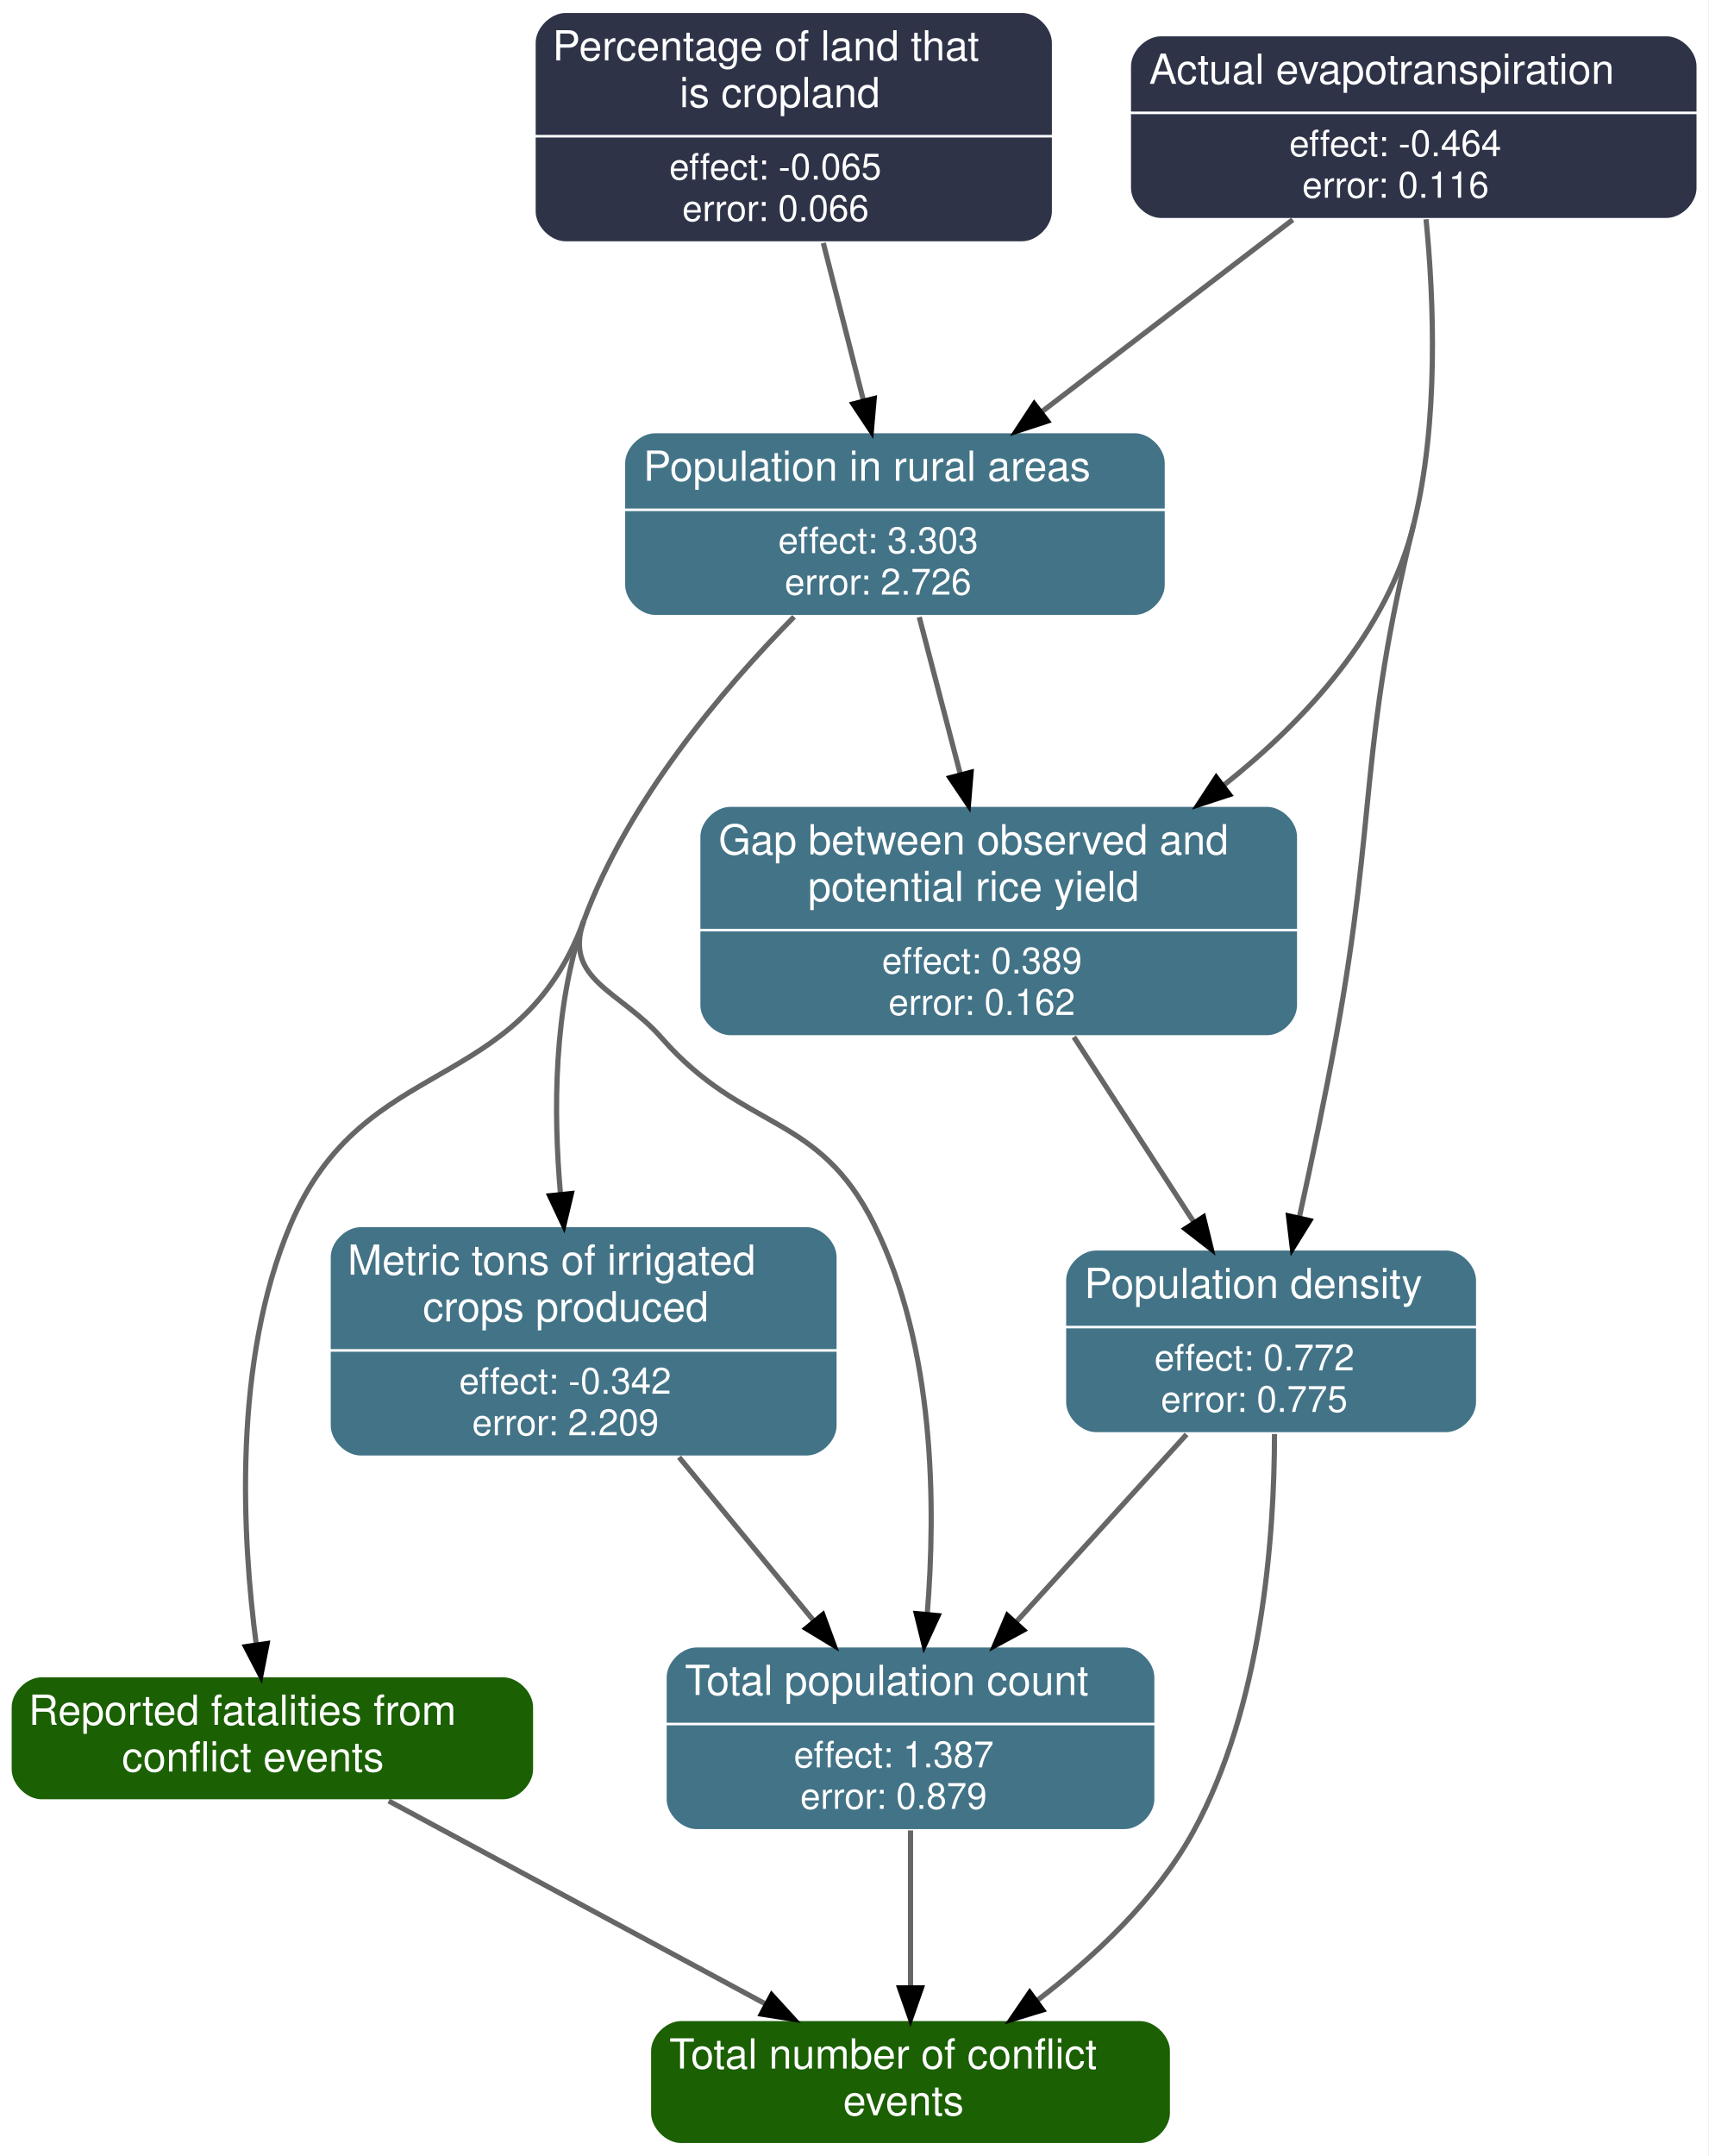
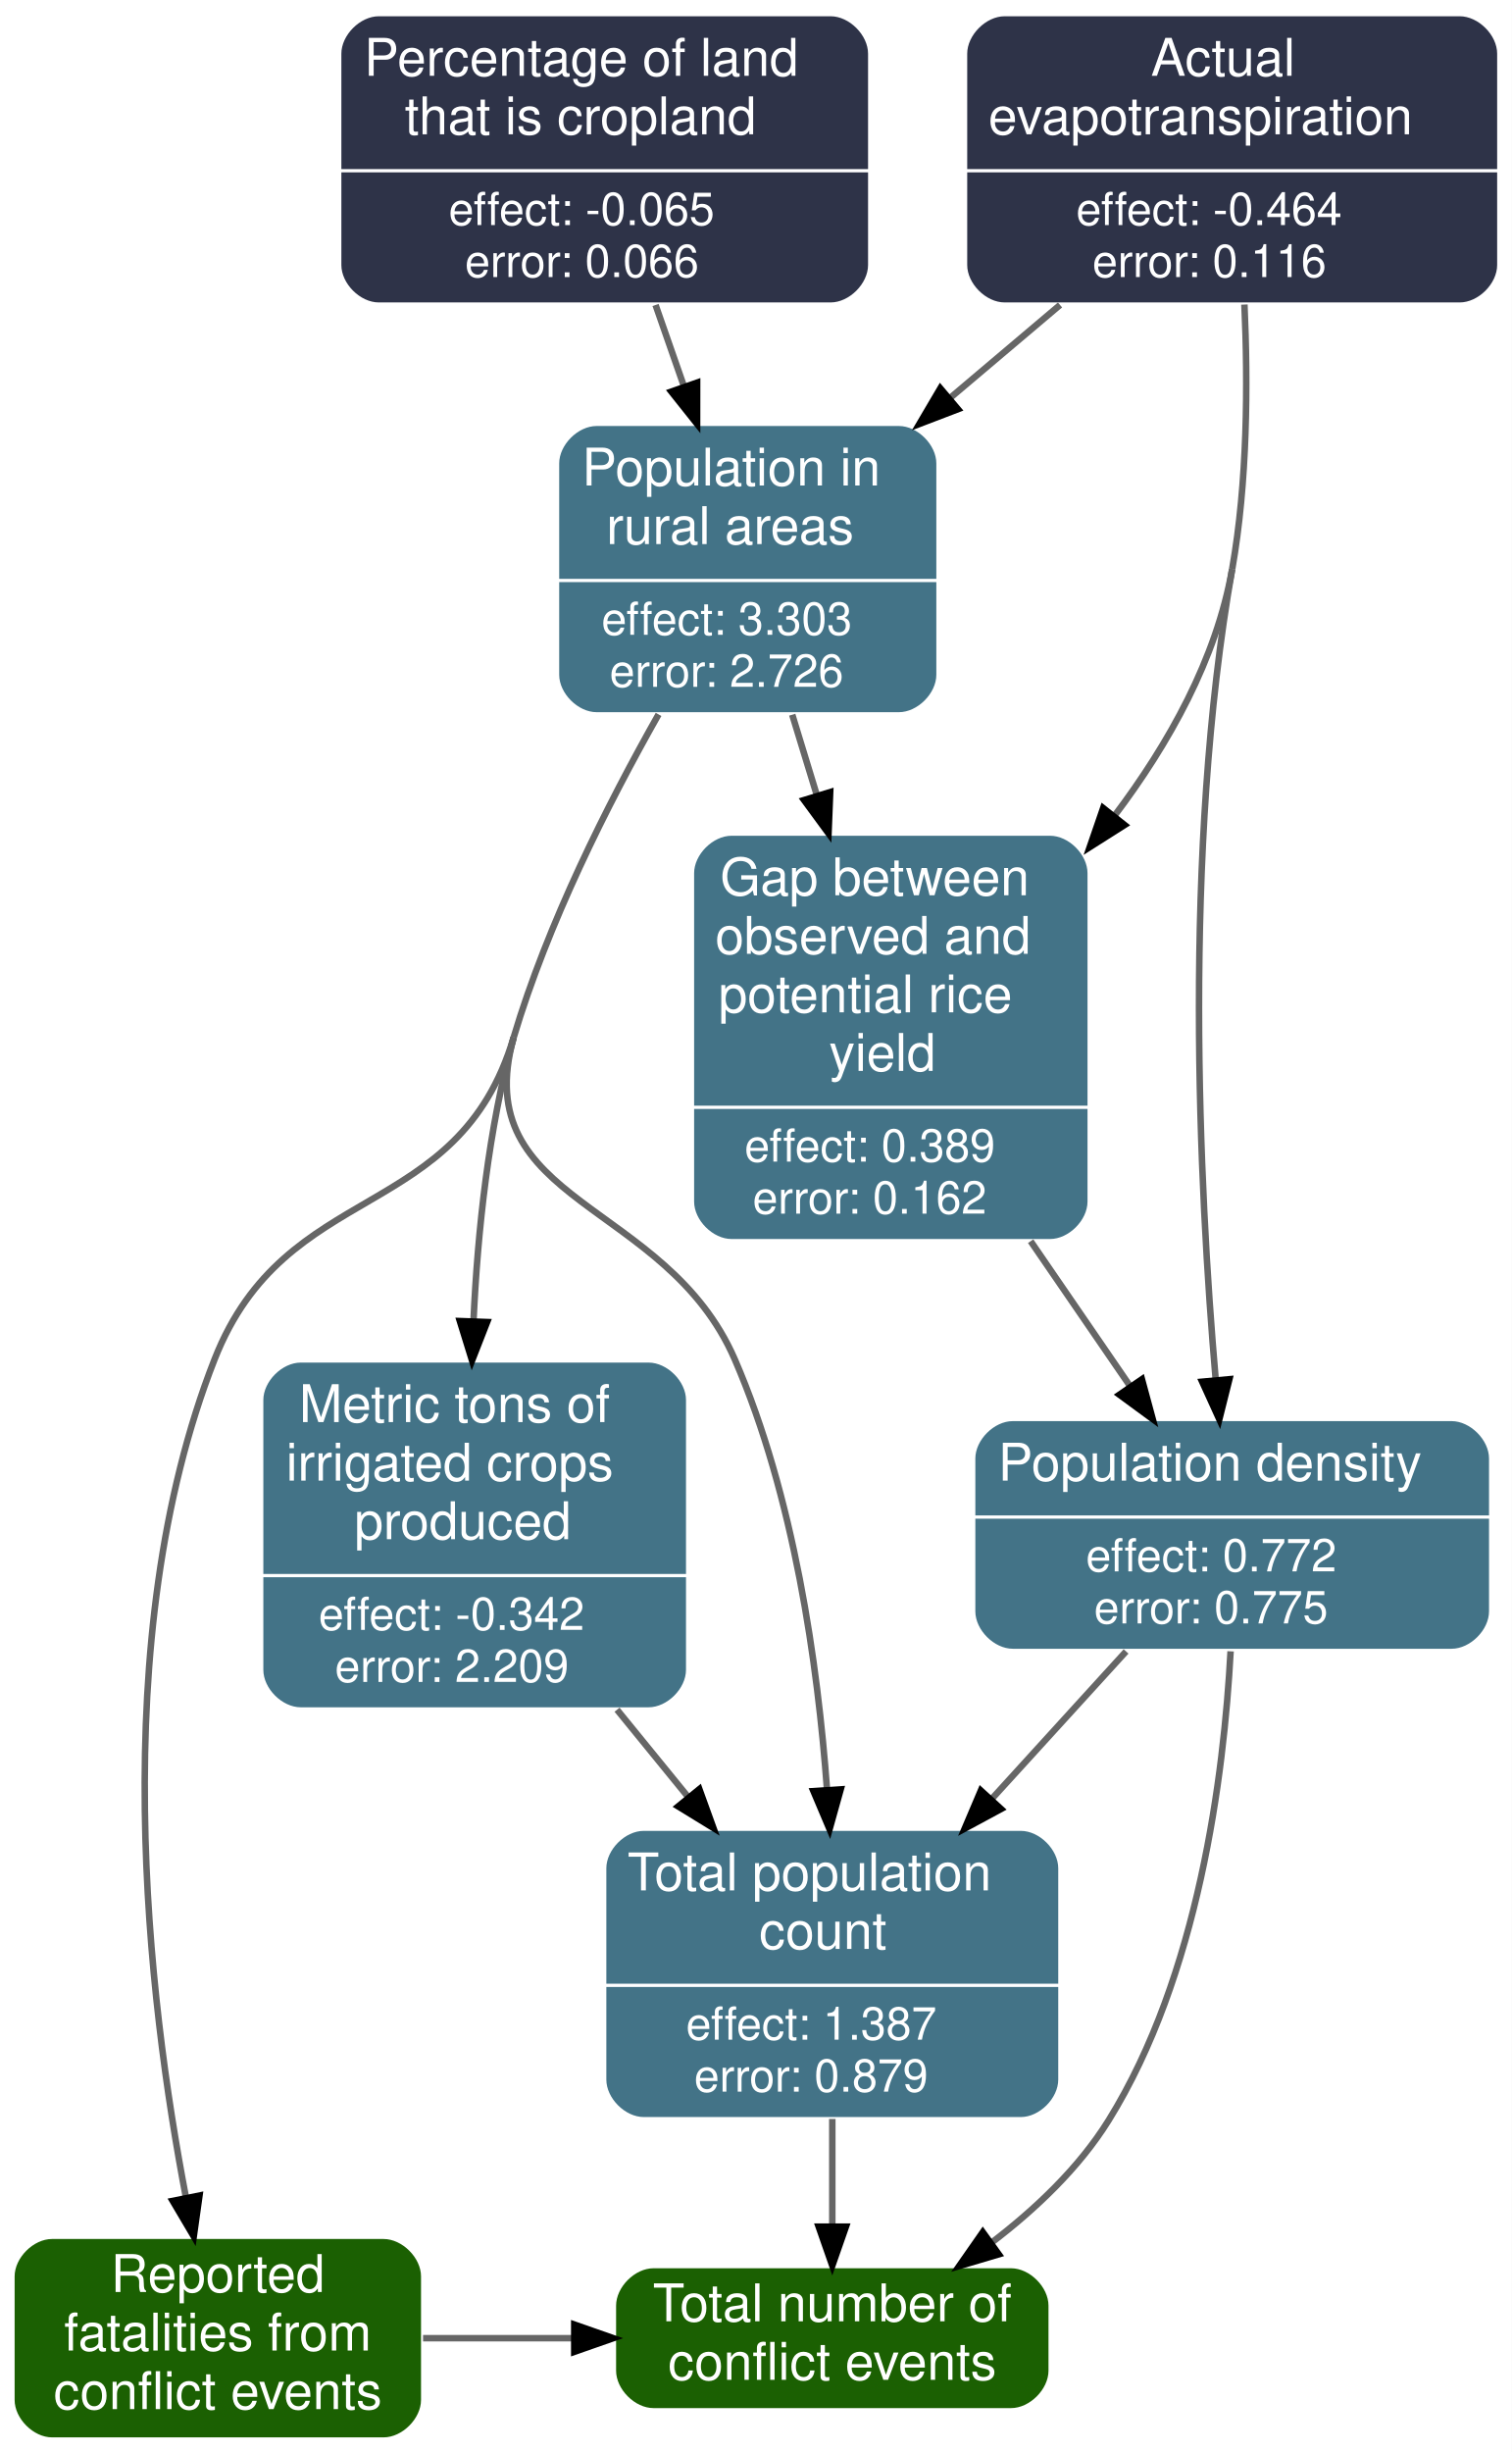
- <svg xmlns="http://www.w3.org/2000/svg" width="" height="" viewBox="0.00 0.00 658.50 831.00" preserveAspectRatio="xMinYMin">
-   <g id="graph0" class="graph" transform="scale(1 1) rotate(0) translate(4 827)">
-     <polygon fill="#ffffff" stroke="transparent" points="-4,4 -4,-827 654.5,-827 654.5,4 -4,4" />
-     <g id="node1" class="node rankB">
-       <path fill="none" stroke="#000000" d="M135,-265.5C135,-265.5 307,-265.5 307,-265.5 313,-265.5 319,-271.5 319,-277.5 319,-277.5 319,-342.5 319,-342.5 319,-348.5 313,-354.5 307,-354.5 307,-354.5 135,-354.5 135,-354.5 129,-354.5 123,-348.5 123,-342.5 123,-342.5 123,-277.5 123,-277.5 123,-271.5 129,-265.5 135,-265.5" />
-       <text text-anchor="start" x="130" y="-335.7" font-family="Helvetica, Arial, sans-serif" font-size="16.00" fill="#000000">Metric tons of irrigated</text>
-       <text text-anchor="start" x="159" y="-317.7" font-family="Helvetica, Arial, sans-serif" font-size="16.00" fill="#000000">crops produced</text>
-       <polyline fill="none" stroke="#000000" points="123,-306.5 319,-306.5 " />
-       <text text-anchor="start" x="173" y="-289.8" font-family="Helvetica, Arial, sans-serif" font-size="14.00" fill="#000000">effect: -0.342</text>
-       <text text-anchor="start" x="178" y="-273.8" font-family="Helvetica, Arial, sans-serif" font-size="14.00" fill="#000000">error: 2.209</text>
+ <svg xmlns="http://www.w3.org/2000/svg" width="" height="" viewBox="0.00 0.00 465.00 754.00" preserveAspectRatio="xMinYMin">
+   <g id="graph0" class="graph" transform="scale(1 1) rotate(0) translate(4 750)">
+     <polygon fill="#ffffff" stroke="transparent" points="-4,4 -4,-750 461,-750 461,4 -4,4" />
+     <g id="node1" class="node rankA">
+       <path fill="none" stroke="#000000" d="M112.5,-656.5C112.5,-656.5 251.5,-656.5 251.5,-656.5 257.5,-656.5 263.5,-662.5 263.5,-668.5 263.5,-668.5 263.5,-733.5 263.5,-733.5 263.5,-739.5 257.5,-745.5 251.5,-745.5 251.5,-745.5 112.5,-745.5 112.5,-745.5 106.5,-745.5 100.5,-739.5 100.5,-733.5 100.5,-733.5 100.5,-668.5 100.5,-668.5 100.5,-662.5 106.5,-656.5 112.5,-656.5" />
+       <text text-anchor="start" x="108" y="-726.7" font-family="Helvetica, Arial, sans-serif" font-size="16.00" fill="#000000">Percentage of land</text>
+       <text text-anchor="start" x="120.5" y="-708.7" font-family="Helvetica, Arial, sans-serif" font-size="16.00" fill="#000000">that is cropland</text>
+       <polyline fill="none" stroke="#000000" points="100.5,-697.5 263.5,-697.5 " />
+       <text text-anchor="start" x="134" y="-680.8" font-family="Helvetica, Arial, sans-serif" font-size="14.00" fill="#000000">effect: -0.065</text>
+       <text text-anchor="start" x="139" y="-664.8" font-family="Helvetica, Arial, sans-serif" font-size="14.00" fill="#000000">error: 0.066</text>
    </g>
-     <g id="node2" class="node rankB">
-       <path fill="none" stroke="#000000" d="M264.5,-121.5C264.5,-121.5 429.5,-121.5 429.5,-121.5 435.5,-121.5 441.5,-127.5 441.5,-133.5 441.5,-133.5 441.5,-180.5 441.5,-180.5 441.5,-186.5 435.5,-192.5 429.5,-192.5 429.5,-192.5 264.5,-192.5 264.5,-192.5 258.5,-192.5 252.5,-186.5 252.5,-180.5 252.5,-180.5 252.5,-133.5 252.5,-133.5 252.5,-127.5 258.5,-121.5 264.5,-121.5" />
-       <text text-anchor="start" x="260" y="-173.7" font-family="Helvetica, Arial, sans-serif" font-size="16.00" fill="#000000">Total population count</text>
-       <polyline fill="none" stroke="#000000" points="252.5,-162.5 441.5,-162.5 " />
-       <text text-anchor="start" x="302" y="-145.8" font-family="Helvetica, Arial, sans-serif" font-size="14.00" fill="#000000">effect: 1.387</text>
-       <text text-anchor="start" x="304.5" y="-129.8" font-family="Helvetica, Arial, sans-serif" font-size="14.00" fill="#000000">error: 0.879</text>
+     <g id="node7" class="node rankB">
+       <path fill="none" stroke="#000000" d="M179.5,-530.5C179.5,-530.5 272.5,-530.5 272.5,-530.5 278.5,-530.5 284.5,-536.5 284.5,-542.5 284.5,-542.5 284.5,-607.5 284.5,-607.5 284.5,-613.5 278.5,-619.5 272.5,-619.5 272.5,-619.5 179.5,-619.5 179.5,-619.5 173.5,-619.5 167.5,-613.5 167.5,-607.5 167.5,-607.5 167.5,-542.5 167.5,-542.5 167.5,-536.5 173.5,-530.5 179.5,-530.5" />
+       <text text-anchor="start" x="175" y="-600.7" font-family="Helvetica, Arial, sans-serif" font-size="16.00" fill="#000000">Population in</text>
+       <text text-anchor="start" x="182.5" y="-582.7" font-family="Helvetica, Arial, sans-serif" font-size="16.00" fill="#000000">rural areas</text>
+       <polyline fill="none" stroke="#000000" points="167.5,-571.5 284.5,-571.5 " />
+       <text text-anchor="start" x="181" y="-554.8" font-family="Helvetica, Arial, sans-serif" font-size="14.00" fill="#000000">effect: 3.303</text>
+       <text text-anchor="start" x="183.5" y="-538.8" font-family="Helvetica, Arial, sans-serif" font-size="14.00" fill="#000000">error: 2.726</text>
+     </g>
+     <g id="edge6" class="edge">
+       <path fill="none" stroke="#000000" stroke-width="2" d="M197.637,-656.222C200.49,-648.053 203.499,-639.435 206.448,-630.989" />
+       <polygon fill="#000000" stroke="#000000" stroke-width="2" points="210.423,-632.347 210.414,-619.634 202.492,-629.578 210.423,-632.347" />
+     </g>
+     <g id="node2" class="node rankA">
+       <path fill="none" stroke="#000000" d="M305,-656.5C305,-656.5 445,-656.5 445,-656.5 451,-656.5 457,-662.5 457,-668.5 457,-668.5 457,-733.5 457,-733.5 457,-739.5 451,-745.5 445,-745.5 445,-745.5 305,-745.5 305,-745.5 299,-745.5 293,-739.5 293,-733.5 293,-733.5 293,-668.5 293,-668.5 293,-662.5 299,-656.5 305,-656.5" />
+       <text text-anchor="start" x="350" y="-726.7" font-family="Helvetica, Arial, sans-serif" font-size="16.00" fill="#000000">Actual</text>
+       <text text-anchor="start" x="300" y="-708.7" font-family="Helvetica, Arial, sans-serif" font-size="16.00" fill="#000000">evapotranspiration</text>
+       <polyline fill="none" stroke="#000000" points="293,-697.5 457,-697.5 " />
+       <text text-anchor="start" x="327" y="-680.8" font-family="Helvetica, Arial, sans-serif" font-size="14.00" fill="#000000">effect: -0.464</text>
+       <text text-anchor="start" x="332" y="-664.8" font-family="Helvetica, Arial, sans-serif" font-size="14.00" fill="#000000">error: 0.116</text>
+     </g>
+     <g id="edge11" class="edge">
+       <path fill="none" stroke="#000000" stroke-width="2" d="M322.049,-656.222C311.07,-646.938 299.408,-637.077 288.135,-627.544" />
+       <polygon fill="#000000" stroke="#000000" stroke-width="2" points="290.656,-624.175 278.781,-619.634 285.232,-630.589 290.656,-624.175" />
+     </g>
+     <g id="node8" class="node rankB">
+       <path fill="none" stroke="#000000" d="M221,-368.5C221,-368.5 319,-368.5 319,-368.5 325,-368.5 331,-374.5 331,-380.5 331,-380.5 331,-481.5 331,-481.5 331,-487.5 325,-493.5 319,-493.5 319,-493.5 221,-493.5 221,-493.5 215,-493.5 209,-487.5 209,-481.5 209,-481.5 209,-380.5 209,-380.5 209,-374.5 215,-368.5 221,-368.5" />
+       <text text-anchor="start" x="217.5" y="-474.7" font-family="Helvetica, Arial, sans-serif" font-size="16.00" fill="#000000">Gap between</text>
+       <text text-anchor="start" x="216" y="-456.7" font-family="Helvetica, Arial, sans-serif" font-size="16.00" fill="#000000">observed and</text>
+       <text text-anchor="start" x="217" y="-438.7" font-family="Helvetica, Arial, sans-serif" font-size="16.00" fill="#000000">potential rice</text>
+       <text text-anchor="start" x="251" y="-420.7" font-family="Helvetica, Arial, sans-serif" font-size="16.00" fill="#000000">yield</text>
+       <polyline fill="none" stroke="#000000" points="209,-409.5 331,-409.5 " />
+       <text text-anchor="start" x="225" y="-392.8" font-family="Helvetica, Arial, sans-serif" font-size="14.00" fill="#000000">effect: 0.389</text>
+       <text text-anchor="start" x="227.5" y="-376.8" font-family="Helvetica, Arial, sans-serif" font-size="14.00" fill="#000000">error: 0.162</text>
+     </g>
+     <g id="edge13" class="edge">
+       <path fill="none" stroke="#000000" stroke-width="2" d="M378.763,-656.353C379.865,-632.108 379.717,-601.712 375,-575" />
+       <path fill="none" stroke="#000000" stroke-width="2" d="M375,-575C370.125,-547.397 355.551,-521.297 338.753,-499.093" />
+       <polygon fill="#000000" stroke="#000000" stroke-width="2" points="341.909,-496.312 331.174,-489.499 335.317,-501.519 341.909,-496.312" />
+     </g>
+     <g id="node9" class="node rankB">
+       <path fill="none" stroke="#000000" d="M307.5,-242.5C307.5,-242.5 442.5,-242.5 442.5,-242.5 448.5,-242.5 454.5,-248.5 454.5,-254.5 454.5,-254.5 454.5,-301.5 454.5,-301.5 454.5,-307.5 448.5,-313.5 442.5,-313.5 442.5,-313.5 307.5,-313.5 307.5,-313.5 301.5,-313.5 295.5,-307.5 295.5,-301.5 295.5,-301.5 295.5,-254.5 295.5,-254.5 295.5,-248.5 301.5,-242.5 307.5,-242.5" />
+       <text text-anchor="start" x="303" y="-294.7" font-family="Helvetica, Arial, sans-serif" font-size="16.00" fill="#000000">Population density</text>
+       <polyline fill="none" stroke="#000000" points="295.5,-283.5 454.5,-283.5 " />
+       <text text-anchor="start" x="330" y="-266.8" font-family="Helvetica, Arial, sans-serif" font-size="14.00" fill="#000000">effect: 0.772</text>
+       <text text-anchor="start" x="332.5" y="-250.8" font-family="Helvetica, Arial, sans-serif" font-size="14.00" fill="#000000">error: 0.775</text>
+     </g>
+     <g id="edge12" class="edge">
+       <path fill="none" stroke="#000000" stroke-width="2" d="M375,-575C359.67,-488.194 364.814,-384.878 369.925,-325.813" />
+       <polygon fill="#000000" stroke="#000000" stroke-width="2" points="374.135,-325.882 371.041,-313.55 365.77,-325.12 374.135,-325.882" />
+     </g>
+     <g id="node3" class="node rankC">
+       <path fill="none" stroke="#000000" d="M307,-53C307,-53 197,-53 197,-53 191,-53 185,-47 185,-41 185,-41 185,-21 185,-21 185,-15 191,-9 197,-9 197,-9 307,-9 307,-9 313,-9 319,-15 319,-21 319,-21 319,-41 319,-41 319,-47 313,-53 307,-53" />
+       <text text-anchor="middle" x="252" y="-36.2" font-family="Helvetica, Arial, sans-serif" font-size="16.00" fill="#000000">Total number of</text>
+       <text text-anchor="middle" x="252" y="-18.2" font-family="Helvetica, Arial, sans-serif" font-size="16.00" fill="#000000">conflict events</text>
+     </g>
+     <g id="node4" class="node rankC">
+       <path fill="none" stroke="#000000" d="M114,-62C114,-62 12,-62 12,-62 6,-62 0,-56 0,-50 0,-50 0,-12 0,-12 0,-6 6,0 12,0 12,0 114,0 114,0 120,0 126,-6 126,-12 126,-12 126,-50 126,-50 126,-56 120,-62 114,-62" />
+       <text text-anchor="middle" x="63" y="-45.2" font-family="Helvetica, Arial, sans-serif" font-size="16.00" fill="#000000">Reported</text>
+       <text text-anchor="middle" x="63" y="-27.2" font-family="Helvetica, Arial, sans-serif" font-size="16.00" fill="#000000">fatalities from</text>
+       <text text-anchor="middle" x="63" y="-9.2" font-family="Helvetica, Arial, sans-serif" font-size="16.00" fill="#000000">conflict events</text>
+     </g>
+     <g id="edge14" class="edge">
+       <path fill="none" stroke="#000000" stroke-width="2" d="M126.123,-31C141.513,-31 156.903,-31 172.294,-31" />
+       <polygon fill="#000000" stroke="#000000" stroke-width="2" points="172.636,-35.2 184.636,-31 172.636,-26.8 172.636,-35.2" />
+     </g>
+     <g id="node5" class="node rankB">
+       <path fill="none" stroke="#000000" d="M88.5,-224.5C88.5,-224.5 195.5,-224.5 195.5,-224.5 201.5,-224.5 207.5,-230.5 207.5,-236.5 207.5,-236.5 207.5,-319.5 207.5,-319.5 207.5,-325.5 201.5,-331.5 195.5,-331.5 195.5,-331.5 88.5,-331.5 88.5,-331.5 82.5,-331.5 76.5,-325.5 76.5,-319.5 76.5,-319.5 76.5,-236.5 76.5,-236.5 76.5,-230.5 82.5,-224.5 88.5,-224.5" />
+       <text text-anchor="start" x="88" y="-312.7" font-family="Helvetica, Arial, sans-serif" font-size="16.00" fill="#000000">Metric tons of</text>
+       <text text-anchor="start" x="84" y="-294.7" font-family="Helvetica, Arial, sans-serif" font-size="16.00" fill="#000000">irrigated crops</text>
+       <text text-anchor="start" x="105" y="-276.7" font-family="Helvetica, Arial, sans-serif" font-size="16.00" fill="#000000">produced</text>
+       <polyline fill="none" stroke="#000000" points="76.5,-265.5 207.5,-265.5 " />
+       <text text-anchor="start" x="94" y="-248.8" font-family="Helvetica, Arial, sans-serif" font-size="14.00" fill="#000000">effect: -0.342</text>
+       <text text-anchor="start" x="99" y="-232.8" font-family="Helvetica, Arial, sans-serif" font-size="14.00" fill="#000000">error: 2.209</text>
+     </g>
+     <g id="node6" class="node rankB">
+       <path fill="none" stroke="#000000" d="M194,-98.5C194,-98.5 310,-98.5 310,-98.5 316,-98.5 322,-104.5 322,-110.5 322,-110.5 322,-175.5 322,-175.5 322,-181.5 316,-187.5 310,-187.5 310,-187.5 194,-187.5 194,-187.5 188,-187.5 182,-181.5 182,-175.5 182,-175.5 182,-110.5 182,-110.5 182,-104.5 188,-98.5 194,-98.5" />
+       <text text-anchor="start" x="189" y="-168.7" font-family="Helvetica, Arial, sans-serif" font-size="16.00" fill="#000000">Total population</text>
+       <text text-anchor="start" x="229.5" y="-150.7" font-family="Helvetica, Arial, sans-serif" font-size="16.00" fill="#000000">count</text>
+       <polyline fill="none" stroke="#000000" points="182,-139.5 322,-139.5 " />
+       <text text-anchor="start" x="207" y="-122.8" font-family="Helvetica, Arial, sans-serif" font-size="14.00" fill="#000000">effect: 1.387</text>
+       <text text-anchor="start" x="209.5" y="-106.8" font-family="Helvetica, Arial, sans-serif" font-size="14.00" fill="#000000">error: 0.879</text>
    </g>
    <g id="edge1" class="edge">
-       <path fill="none" stroke="#000000" stroke-width="2" d="M257.783,-265.335C274.138,-245.475 293.362,-222.132 309.769,-202.209" />
-       <polygon fill="#000000" stroke="#000000" stroke-width="2" points="313.185,-204.668 317.572,-192.734 306.701,-199.328 313.185,-204.668" />
-     </g>
-     <g id="node7" class="node rankC">
-       <path fill="none" stroke="#000000" d="M258.5,-.5C258.5,-.5 435.5,-.5 435.5,-.5 441.5,-.5 447.5,-6.5 447.5,-12.5 447.5,-12.5 447.5,-36.5 447.5,-36.5 447.5,-42.5 441.5,-48.5 435.5,-48.5 435.5,-48.5 258.5,-48.5 258.5,-48.5 252.5,-48.5 246.5,-42.5 246.5,-36.5 246.5,-36.5 246.5,-12.5 246.5,-12.5 246.5,-6.5 252.5,-.5 258.5,-.5" />
-       <text text-anchor="start" x="254" y="-29.7" font-family="Helvetica, Arial, sans-serif" font-size="16.00" fill="#000000">Total number of conflict</text>
-       <text text-anchor="start" x="321" y="-11.7" font-family="Helvetica, Arial, sans-serif" font-size="16.00" fill="#000000">events</text>
+       <path fill="none" stroke="#000000" stroke-width="2" d="M185.791,-224.256C193.007,-215.401 200.491,-206.215 207.719,-197.345" />
+       <polygon fill="#000000" stroke="#000000" stroke-width="2" points="211.112,-199.83 215.436,-187.874 204.6,-194.524 211.112,-199.83" />
    </g>
    <g id="edge7" class="edge">
-       <path fill="none" stroke="#000000" stroke-width="2" d="M347,-121.492C347,-102.718 347,-79.71 347,-60.816" />
-       <polygon fill="#000000" stroke="#000000" stroke-width="2" points="351.2,-60.788 347,-48.788 342.8,-60.788 351.2,-60.788" />
+       <path fill="none" stroke="#000000" stroke-width="2" d="M252,-98.413C252,-87.397 252,-75.766 252,-65.324" />
+       <polygon fill="#000000" stroke="#000000" stroke-width="2" points="256.2,-65.298 252,-53.298 247.8,-65.298 256.2,-65.298" />
    </g>
-     <g id="node3" class="node rankB">
-       <path fill="none" stroke="#000000" d="M248.5,-589.5C248.5,-589.5 433.5,-589.5 433.5,-589.5 439.5,-589.5 445.5,-595.5 445.5,-601.5 445.5,-601.5 445.5,-648.5 445.5,-648.5 445.5,-654.5 439.5,-660.5 433.5,-660.5 433.5,-660.5 248.5,-660.5 248.5,-660.5 242.5,-660.5 236.5,-654.5 236.5,-648.5 236.5,-648.5 236.5,-601.5 236.5,-601.5 236.5,-595.5 242.5,-589.5 248.5,-589.5" />
-       <text text-anchor="start" x="244" y="-641.7" font-family="Helvetica, Arial, sans-serif" font-size="16.00" fill="#000000">Population in rural areas</text>
-       <polyline fill="none" stroke="#000000" points="236.5,-630.5 445.5,-630.5 " />
-       <text text-anchor="start" x="296" y="-613.8" font-family="Helvetica, Arial, sans-serif" font-size="14.00" fill="#000000">effect: 3.303</text>
-       <text text-anchor="start" x="298.5" y="-597.8" font-family="Helvetica, Arial, sans-serif" font-size="14.00" fill="#000000">error: 2.726</text>
+     <g id="edge5" class="edge">
+       <path fill="none" stroke="#000000" stroke-width="2" d="M198.557,-530.315C182.913,-502.697 164.406,-465.96 154,-431" />
+       <path fill="none" stroke="#000000" stroke-width="2" d="M154,-431C136.864,-373.43 83.966,-387.905 62,-332 28.102,-245.725 41.66,-134.496 53.184,-74.317" />
+       <polygon fill="#000000" stroke="#000000" stroke-width="2" points="57.357,-74.868 55.595,-62.277 49.12,-73.219 57.357,-74.868" />
    </g>
    <g id="edge2" class="edge">
-       <path fill="none" stroke="#000000" stroke-width="2" d="M221,-472C209.409,-438.44 209.25,-398.584 212.066,-366.802" />
-       <polygon fill="#000000" stroke="#000000" stroke-width="2" points="216.271,-366.974 213.326,-354.606 207.915,-366.111 216.271,-366.974" />
+       <path fill="none" stroke="#000000" stroke-width="2" d="M154,-431C146.239,-403.061 142.908,-371.225 141.643,-343.855" />
+       <polygon fill="#000000" stroke="#000000" stroke-width="2" points="145.831,-343.464 141.198,-331.624 137.437,-343.769 145.831,-343.464" />
    </g>
    <g id="edge3" class="edge">
-       <path fill="none" stroke="#000000" stroke-width="2" d="M221,-472C213.153,-449.28 235.166,-445.085 251,-427 282.948,-390.51 311.451,-398.449 333,-355 356.362,-307.896 356.849,-246.606 353.43,-204.772" />
-       <polygon fill="#000000" stroke="#000000" stroke-width="2" points="357.602,-204.271 352.293,-192.718 349.239,-205.06 357.602,-204.271" />
-     </g>
-     <g id="node4" class="node rankB">
-       <path fill="none" stroke="#000000" d="M277.5,-427.5C277.5,-427.5 484.5,-427.5 484.5,-427.5 490.5,-427.5 496.5,-433.5 496.5,-439.5 496.5,-439.5 496.5,-504.5 496.5,-504.5 496.5,-510.5 490.5,-516.5 484.5,-516.5 484.5,-516.5 277.5,-516.5 277.5,-516.5 271.5,-516.5 265.5,-510.5 265.5,-504.5 265.5,-504.5 265.5,-439.5 265.5,-439.5 265.5,-433.5 271.5,-427.5 277.5,-427.5" />
-       <text text-anchor="start" x="273" y="-497.7" font-family="Helvetica, Arial, sans-serif" font-size="16.00" fill="#000000">Gap between observed and</text>
-       <text text-anchor="start" x="307.5" y="-479.7" font-family="Helvetica, Arial, sans-serif" font-size="16.00" fill="#000000">potential rice yield</text>
-       <polyline fill="none" stroke="#000000" points="265.5,-468.5 496.5,-468.5 " />
-       <text text-anchor="start" x="336" y="-451.8" font-family="Helvetica, Arial, sans-serif" font-size="14.00" fill="#000000">effect: 0.389</text>
-       <text text-anchor="start" x="338.5" y="-435.8" font-family="Helvetica, Arial, sans-serif" font-size="14.00" fill="#000000">error: 0.162</text>
+       <path fill="none" stroke="#000000" stroke-width="2" d="M154,-431C139.713,-379.568 200.76,-380.972 222,-332 240.251,-289.92 247.542,-238.259 250.386,-199.589" />
+       <polygon fill="#000000" stroke="#000000" stroke-width="2" points="254.583,-199.763 251.161,-187.519 246.201,-199.225 254.583,-199.763" />
    </g>
    <g id="edge4" class="edge">
-       <path fill="none" stroke="#000000" stroke-width="2" d="M350.378,-589.128C355.107,-571.039 360.953,-548.68 366.265,-528.362" />
-       <polygon fill="#000000" stroke="#000000" stroke-width="2" points="370.346,-529.354 369.318,-516.682 362.22,-527.23 370.346,-529.354" />
-     </g>
-     <g id="node5" class="node rankC">
-       <path fill="none" stroke="#000000" d="M12,-133C12,-133 190,-133 190,-133 196,-133 202,-139 202,-145 202,-145 202,-169 202,-169 202,-175 196,-181 190,-181 190,-181 12,-181 12,-181 6,-181 0,-175 0,-169 0,-169 0,-145 0,-145 0,-139 6,-133 12,-133" />
-       <text text-anchor="start" x="7" y="-162.2" font-family="Helvetica, Arial, sans-serif" font-size="16.00" fill="#000000">Reported fatalities from</text>
-       <text text-anchor="start" x="43" y="-144.2" font-family="Helvetica, Arial, sans-serif" font-size="16.00" fill="#000000">conflict events</text>
-     </g>
-     <g id="edge5" class="edge">
-       <path fill="none" stroke="#000000" stroke-width="2" d="M302.111,-589.268C273.887,-560.632 237.822,-517.788 221,-472" />
-       <path fill="none" stroke="#000000" stroke-width="2" d="M221,-472C196.069,-404.142 136.264,-421.539 108,-355 85.564,-302.18 89.399,-234.108 94.792,-193.1" />
-       <polygon fill="#000000" stroke="#000000" stroke-width="2" points="98.975,-193.515 96.527,-181.039 90.661,-192.319 98.975,-193.515" />
-     </g>
-     <g id="node8" class="node rankB">
-       <path fill="none" stroke="#000000" d="M418.5,-274.5C418.5,-274.5 553.5,-274.5 553.5,-274.5 559.5,-274.5 565.5,-280.5 565.5,-286.5 565.5,-286.5 565.5,-333.5 565.5,-333.5 565.5,-339.5 559.5,-345.5 553.5,-345.5 553.5,-345.5 418.5,-345.5 418.5,-345.5 412.5,-345.5 406.5,-339.5 406.5,-333.5 406.5,-333.5 406.5,-286.5 406.5,-286.5 406.5,-280.5 412.5,-274.5 418.5,-274.5" />
-       <text text-anchor="start" x="414" y="-326.7" font-family="Helvetica, Arial, sans-serif" font-size="16.00" fill="#000000">Population density</text>
-       <polyline fill="none" stroke="#000000" points="406.5,-315.5 565.5,-315.5 " />
-       <text text-anchor="start" x="441" y="-298.8" font-family="Helvetica, Arial, sans-serif" font-size="14.00" fill="#000000">effect: 0.772</text>
-       <text text-anchor="start" x="443.5" y="-282.8" font-family="Helvetica, Arial, sans-serif" font-size="14.00" fill="#000000">error: 0.775</text>
+       <path fill="none" stroke="#000000" stroke-width="2" d="M239.681,-530.227C242.109,-522.28 244.696,-513.815 247.295,-505.306" />
+       <polygon fill="#000000" stroke="#000000" stroke-width="2" points="251.345,-506.425 250.835,-493.722 243.312,-503.971 251.345,-506.425" />
    </g>
    <g id="edge10" class="edge">
-       <path fill="none" stroke="#000000" stroke-width="2" d="M409.97,-427.304C424.38,-405.07 441.774,-378.235 456.285,-355.846" />
-       <polygon fill="#000000" stroke="#000000" stroke-width="2" points="459.937,-357.933 462.94,-345.579 452.888,-353.365 459.937,-357.933" />
+       <path fill="none" stroke="#000000" stroke-width="2" d="M313.01,-368.328C323.31,-353.32 334.114,-337.577 343.764,-323.515" />
+       <polygon fill="#000000" stroke="#000000" stroke-width="2" points="347.236,-325.878 350.563,-313.608 340.31,-321.125 347.236,-325.878" />
    </g>
-     <g id="edge14" class="edge">
-       <path fill="none" stroke="#000000" stroke-width="2" d="M145.834,-132.851C186.716,-110.832 247.27,-78.216 291.255,-54.525" />
-       <polygon fill="#000000" stroke="#000000" stroke-width="2" points="293.485,-58.094 302.059,-48.706 289.502,-50.699 293.485,-58.094" />
-     </g>
-     <g id="node6" class="node rankA">
-       <path fill="none" stroke="#000000" d="M214,-733.5C214,-733.5 390,-733.5 390,-733.5 396,-733.5 402,-739.5 402,-745.5 402,-745.5 402,-810.5 402,-810.5 402,-816.5 396,-822.5 390,-822.5 390,-822.5 214,-822.5 214,-822.5 208,-822.5 202,-816.5 202,-810.5 202,-810.5 202,-745.5 202,-745.5 202,-739.5 208,-733.5 214,-733.5" />
-       <text text-anchor="start" x="209" y="-803.7" font-family="Helvetica, Arial, sans-serif" font-size="16.00" fill="#000000">Percentage of land that</text>
-       <text text-anchor="start" x="258" y="-785.7" font-family="Helvetica, Arial, sans-serif" font-size="16.00" fill="#000000">is cropland</text>
-       <polyline fill="none" stroke="#000000" points="202,-774.5 402,-774.5 " />
-       <text text-anchor="start" x="254" y="-757.8" font-family="Helvetica, Arial, sans-serif" font-size="14.00" fill="#000000">effect: -0.065</text>
-       <text text-anchor="start" x="259" y="-741.8" font-family="Helvetica, Arial, sans-serif" font-size="14.00" fill="#000000">error: 0.066</text>
-     </g>
-     <g id="edge6" class="edge">
-       <path fill="none" stroke="#000000" stroke-width="2" d="M313.385,-733.335C318.263,-714.197 323.966,-691.825 328.919,-672.396" />
-       <polygon fill="#000000" stroke="#000000" stroke-width="2" points="332.997,-673.4 331.891,-660.734 324.857,-671.325 332.997,-673.4" />
+     <g id="edge9" class="edge">
+       <path fill="none" stroke="#000000" stroke-width="2" d="M374.51,-242.209C372.455,-203.856 364.631,-142.499 337,-98 327.907,-83.356 314.417,-70.604 300.848,-60.268" />
+       <polygon fill="#000000" stroke="#000000" stroke-width="2" points="303.204,-56.79 291.015,-53.177 298.291,-63.603 303.204,-56.79" />
    </g>
    <g id="edge8" class="edge">
-       <path fill="none" stroke="#000000" stroke-width="2" d="M453.411,-274.128C433.717,-252.452 408.454,-224.644 387.485,-201.563" />
-       <polygon fill="#000000" stroke="#000000" stroke-width="2" points="390.563,-198.705 379.385,-192.647 384.346,-204.353 390.563,-198.705" />
-     </g>
-     <g id="edge9" class="edge">
-       <path fill="none" stroke="#000000" stroke-width="2" d="M487.319,-274.274C487.266,-234.467 482.527,-169.352 456,-121 441.716,-94.963 417.58,-72.497 395.646,-55.81" />
-       <polygon fill="#000000" stroke="#000000" stroke-width="2" points="397.925,-52.273 385.767,-48.557 392.954,-59.044 397.925,-52.273" />
-     </g>
-     <g id="node9" class="node rankA">
-       <path fill="none" stroke="#000000" d="M443.5,-742.5C443.5,-742.5 638.5,-742.5 638.5,-742.5 644.5,-742.5 650.5,-748.5 650.5,-754.5 650.5,-754.5 650.5,-801.5 650.5,-801.5 650.5,-807.5 644.5,-813.5 638.5,-813.5 638.5,-813.5 443.5,-813.5 443.5,-813.5 437.5,-813.5 431.5,-807.5 431.5,-801.5 431.5,-801.5 431.5,-754.5 431.5,-754.5 431.5,-748.5 437.5,-742.5 443.5,-742.5" />
-       <text text-anchor="start" x="439" y="-794.7" font-family="Helvetica, Arial, sans-serif" font-size="16.00" fill="#000000">Actual evapotranspiration</text>
-       <polyline fill="none" stroke="#000000" points="431.5,-783.5 650.5,-783.5 " />
-       <text text-anchor="start" x="493" y="-766.8" font-family="Helvetica, Arial, sans-serif" font-size="14.00" fill="#000000">effect: -0.464</text>
-       <text text-anchor="start" x="498" y="-750.8" font-family="Helvetica, Arial, sans-serif" font-size="14.00" fill="#000000">error: 0.116</text>
-     </g>
-     <g id="edge11" class="edge">
-       <path fill="none" stroke="#000000" stroke-width="2" d="M494.361,-742.321C465.406,-720.171 428.01,-691.563 397.395,-668.142" />
-       <polygon fill="#000000" stroke="#000000" stroke-width="2" points="399.796,-664.691 387.713,-660.735 394.692,-671.362 399.796,-664.691" />
-     </g>
-     <g id="edge13" class="edge">
-       <path fill="none" stroke="#000000" stroke-width="2" d="M545.739,-742.486C548.814,-711.102 550.664,-664.338 541,-625" />
-       <path fill="none" stroke="#000000" stroke-width="2" d="M541,-625C530.861,-583.725 499.625,-549.56 467.412,-524.064" />
-       <polygon fill="#000000" stroke="#000000" stroke-width="2" points="469.948,-520.716 457.863,-516.768 464.849,-527.391 469.948,-520.716" />
-     </g>
-     <g id="edge12" class="edge">
-       <path fill="none" stroke="#000000" stroke-width="2" d="M541,-625C519.766,-538.566 526.973,-514.559 511,-427 506.825,-404.111 501.517,-378.852 496.867,-357.679" />
-       <polygon fill="#000000" stroke="#000000" stroke-width="2" points="500.916,-356.54 494.219,-345.734 492.715,-358.358 500.916,-356.54" />
+       <path fill="none" stroke="#000000" stroke-width="2" d="M342.361,-242.177C329.629,-228.203 314.764,-211.887 300.809,-196.571" />
+       <polygon fill="#000000" stroke="#000000" stroke-width="2" points="303.908,-193.736 292.721,-187.694 297.698,-199.393 303.908,-193.736" />
    </g>
  </g>
  <style>.node path {
  stroke: #fff;
}
.node text {
  fill: #fff;
}
.node polyline {
  stroke: #fff;
}
.rankA path {
  fill: #2e3348;
}
.rankB path {
  fill: #437387;
}
.rankC path {
  fill: #1b6002;
}
.edge path {
  stroke: #666;
};
</style>
</svg>
